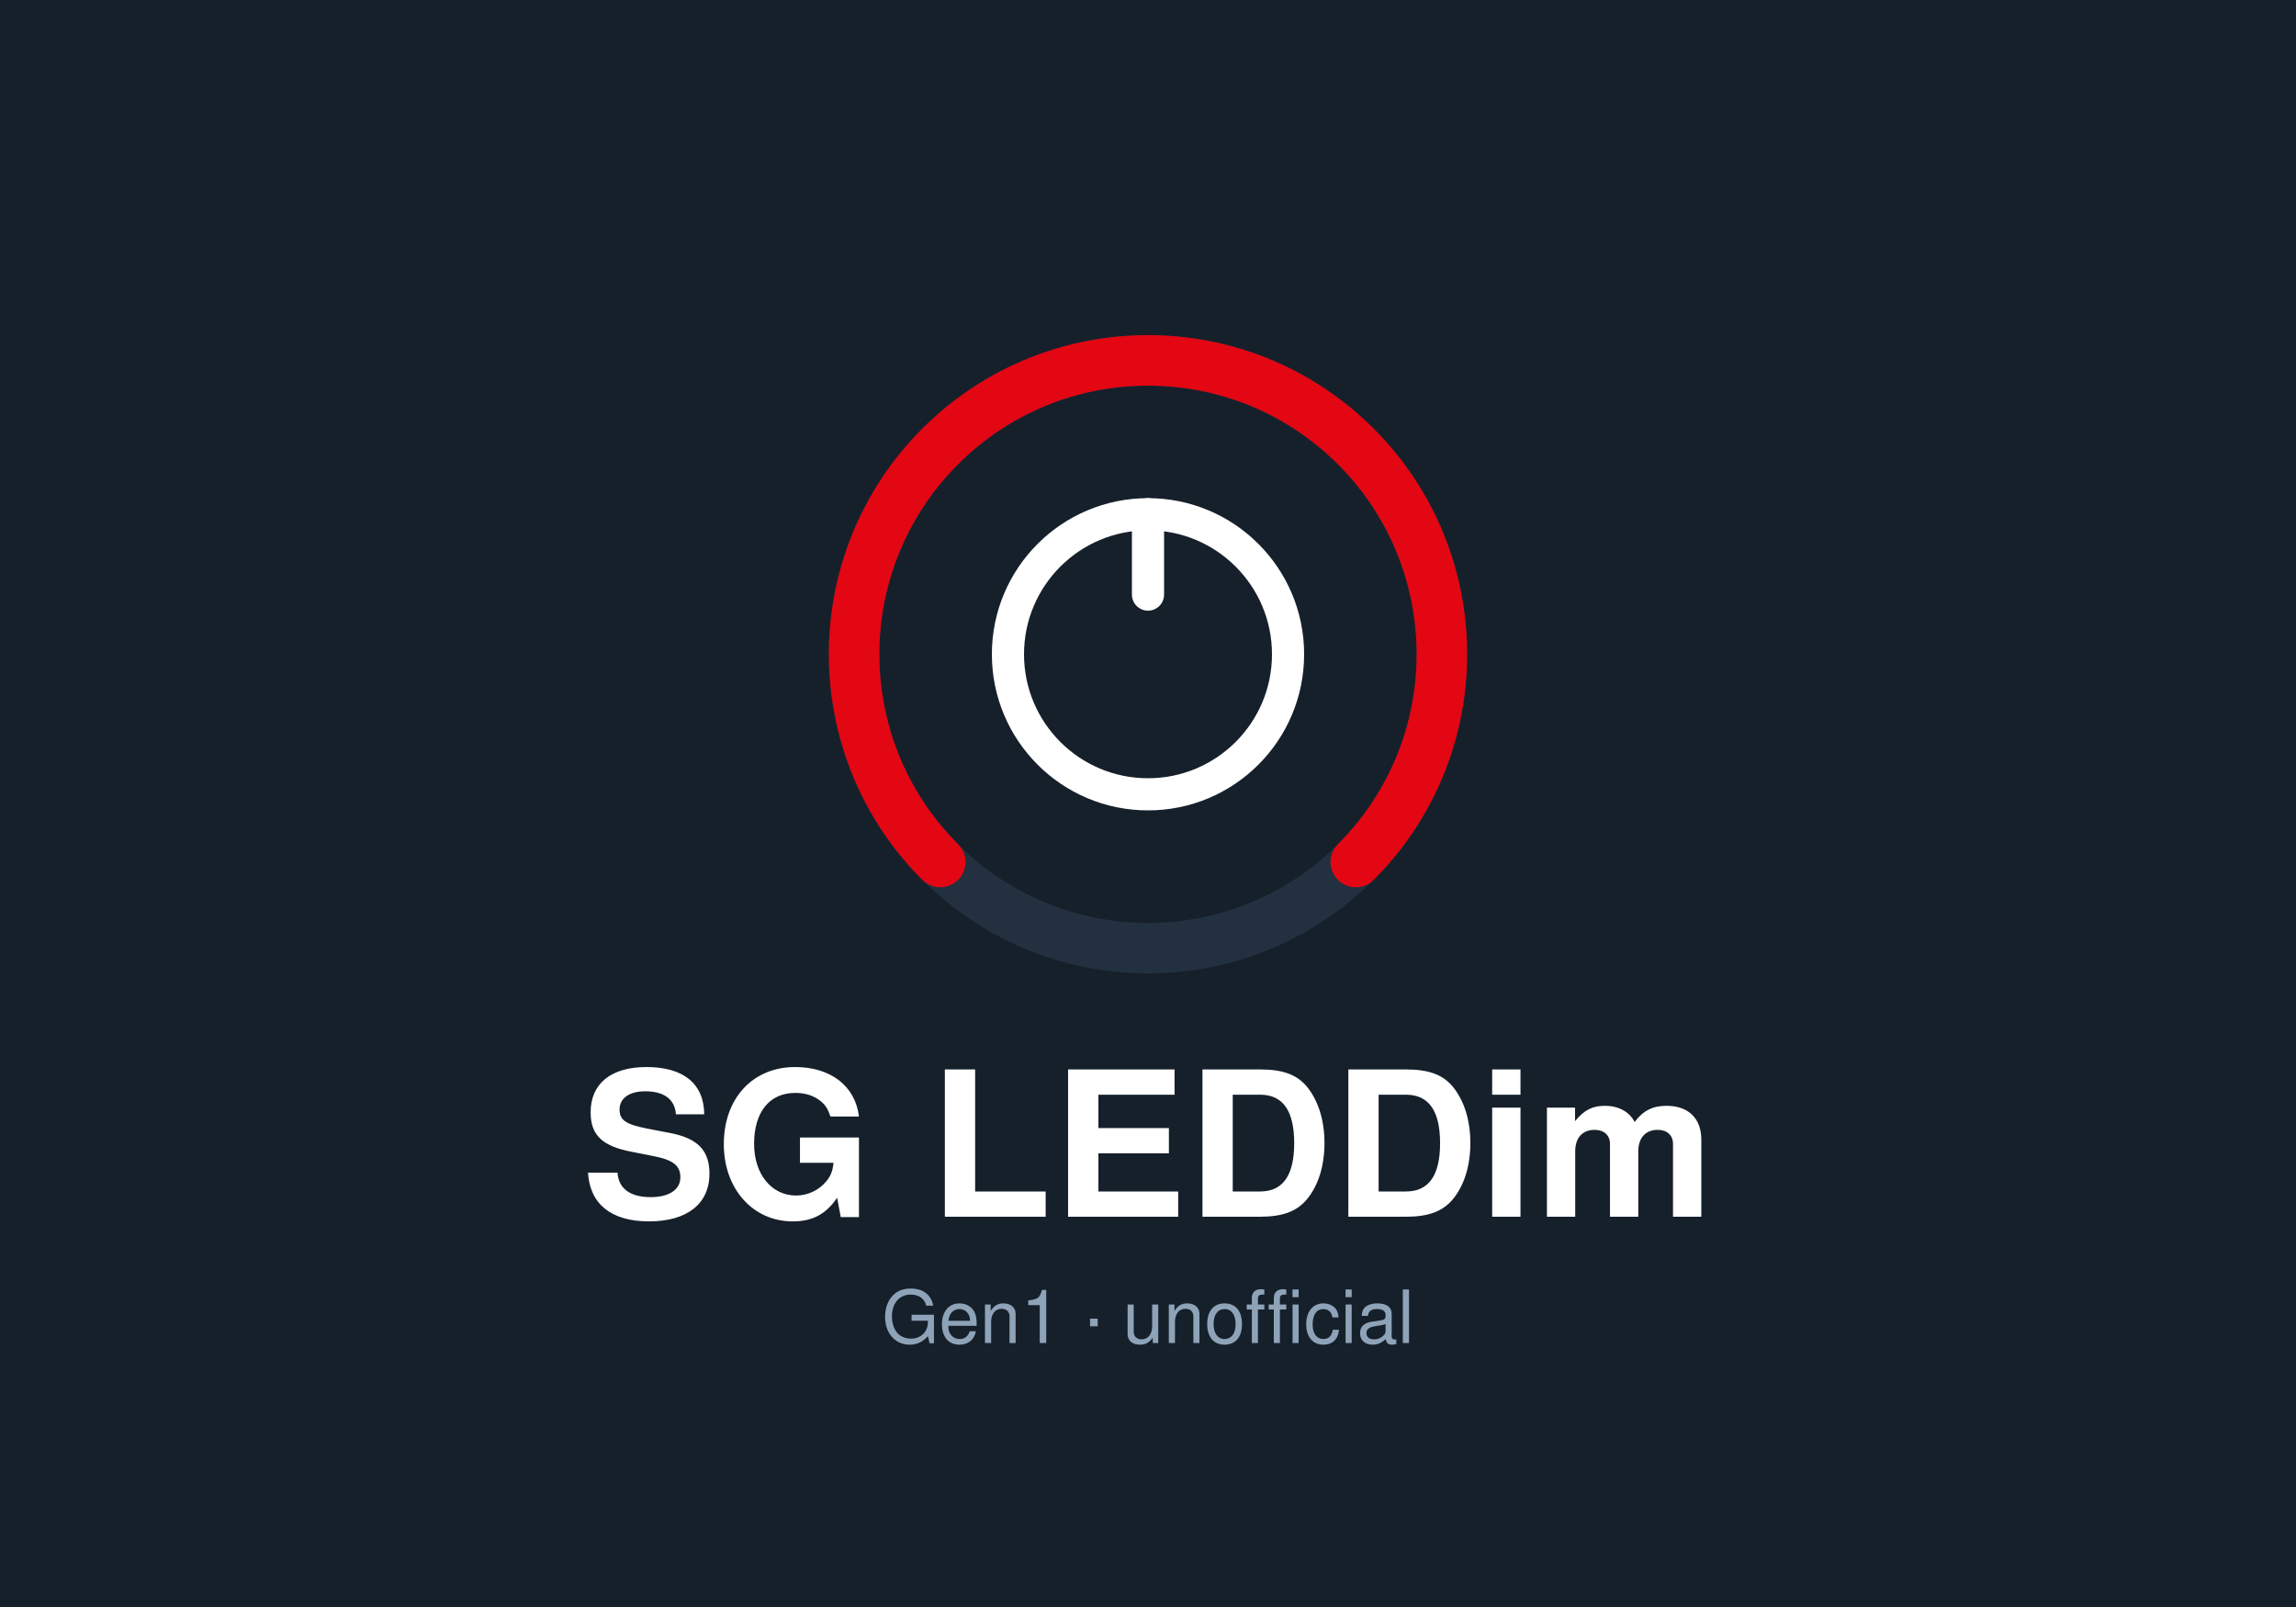
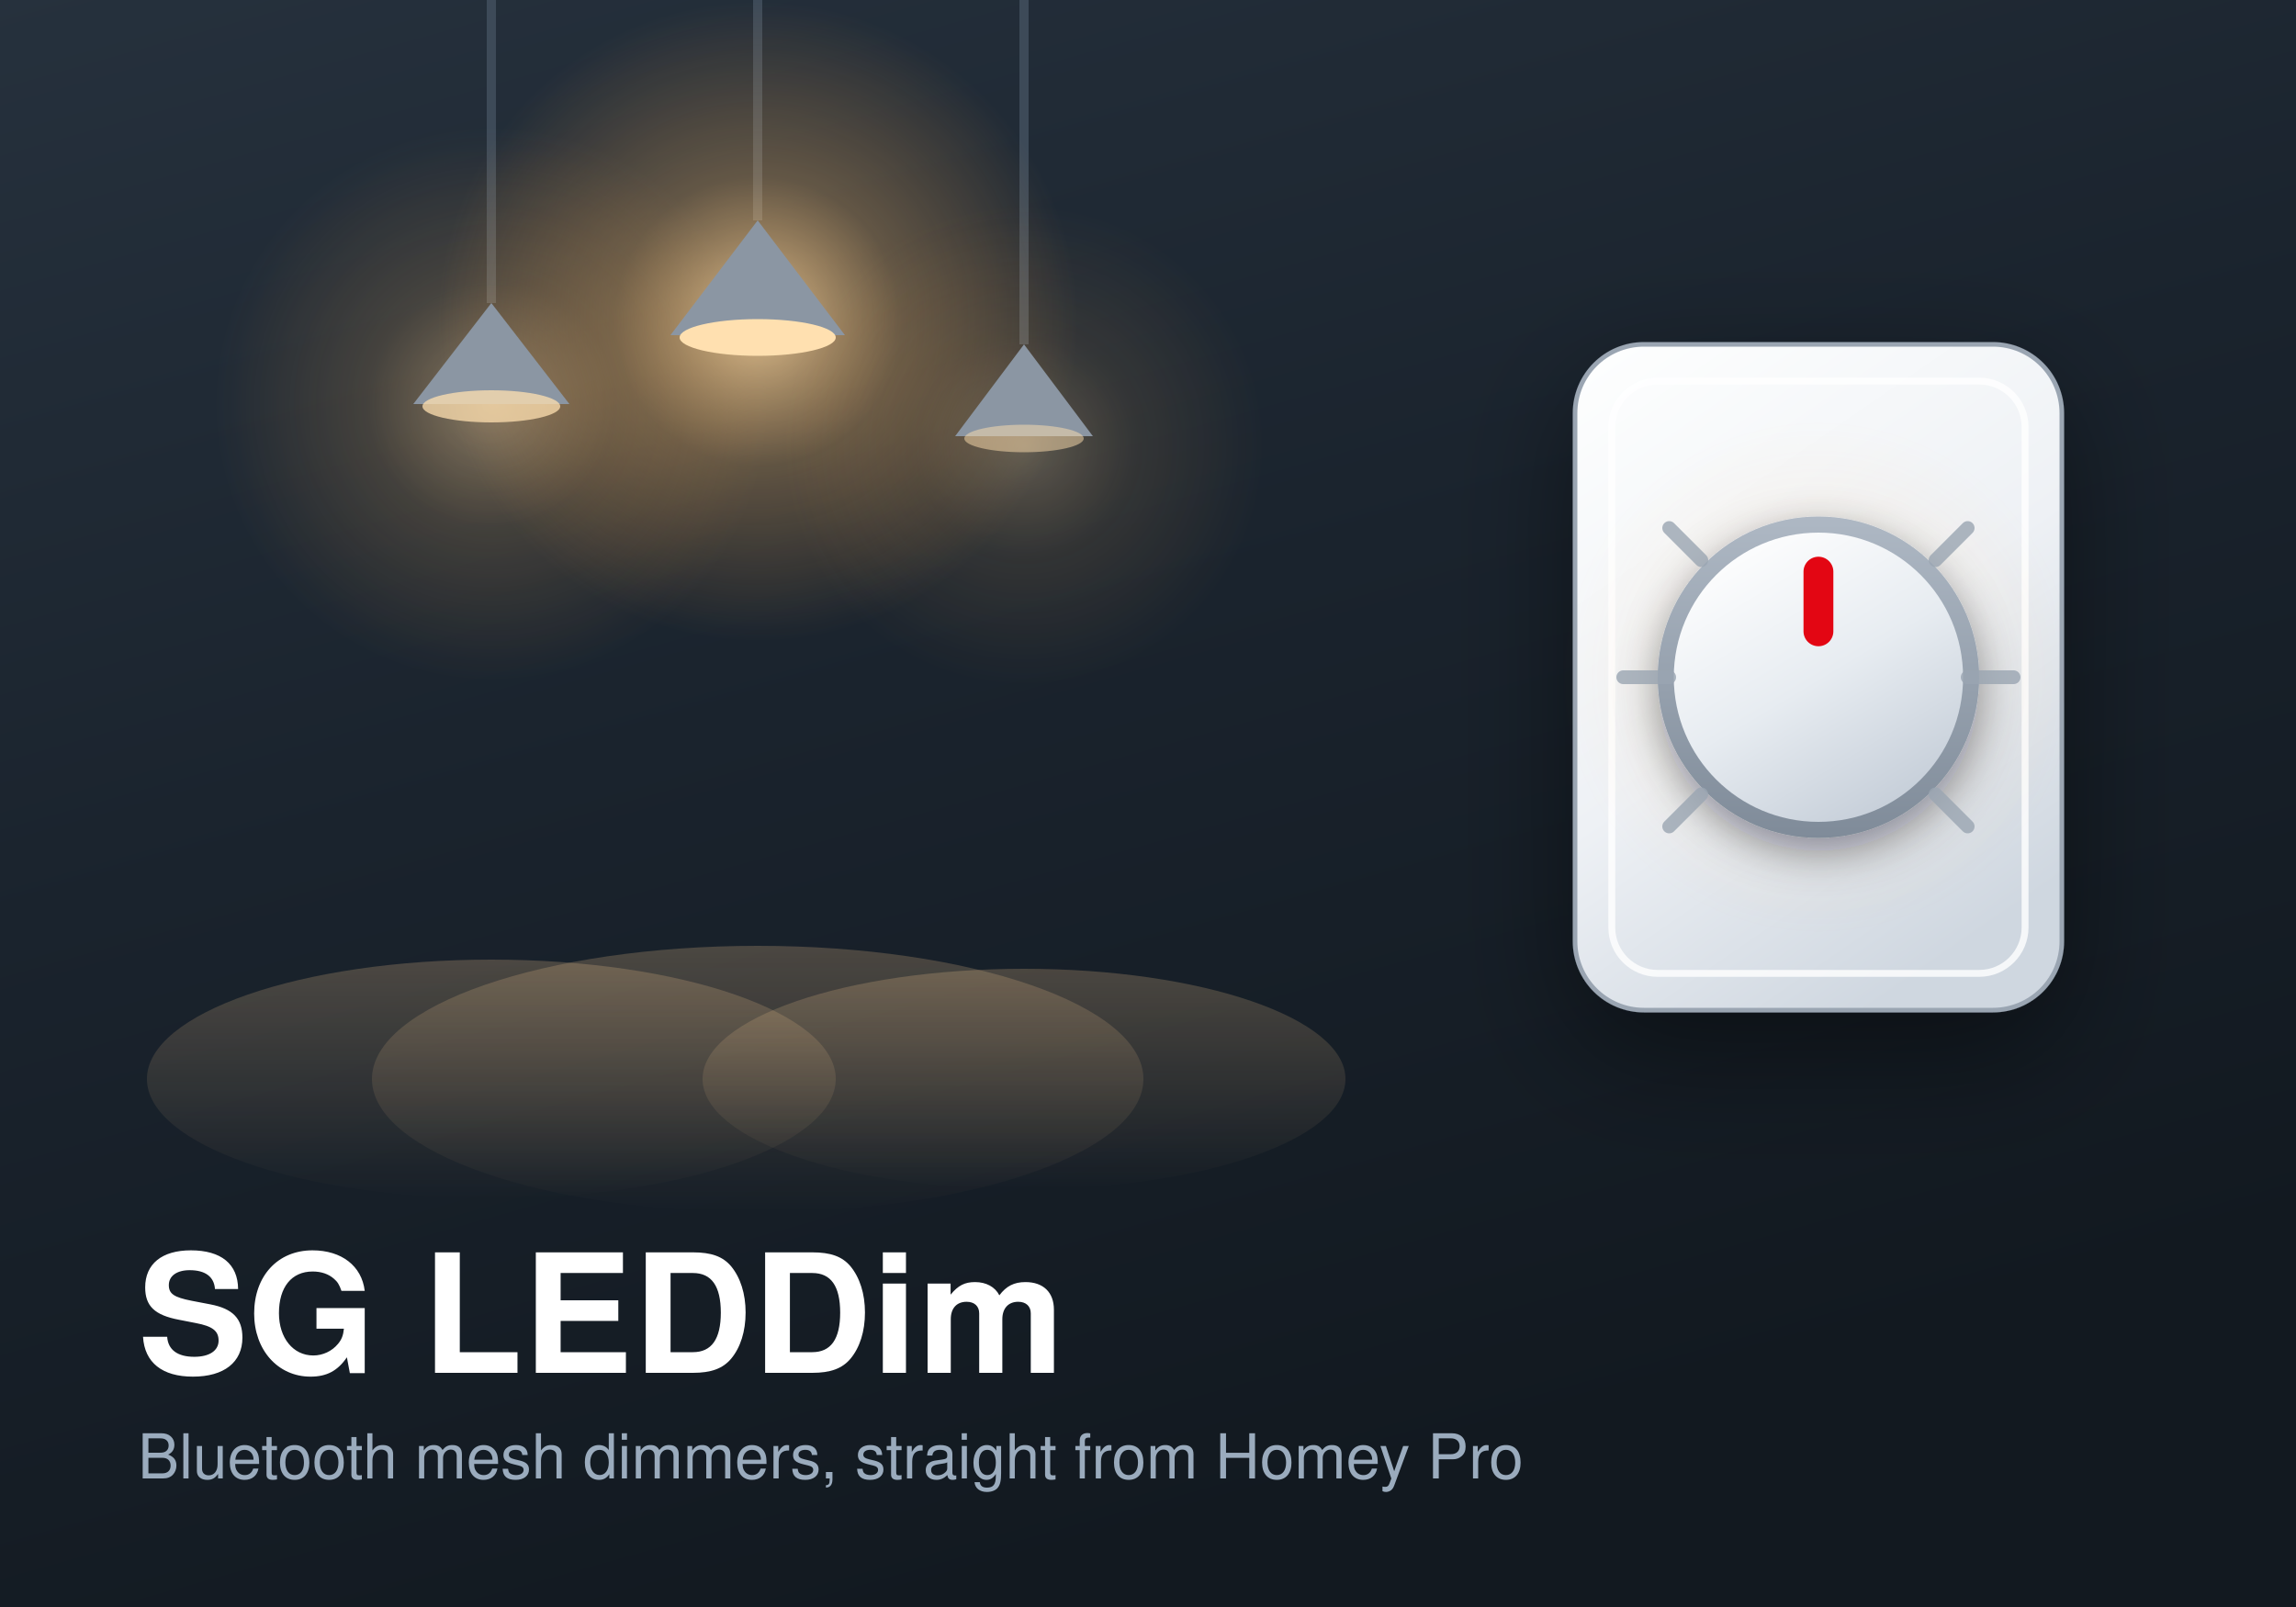
<svg xmlns="http://www.w3.org/2000/svg" width="1000" height="700" viewBox="0 0 1000 700">
-   <rect width="1000" height="700" fill="#16202b" />
-   <g transform="translate(500 285)">
-     <circle r="128" fill="none" stroke="#22303f" stroke-width="22" />
-     <path d="M -90.5 90.5 A 128 128 0 1 1 90.5 90.5" fill="none" stroke="#E30613" stroke-width="22" stroke-linecap="round" />
-     <g fill="none" stroke="#ffffff" stroke-width="14" stroke-linecap="round" stroke-linejoin="round">
-       <circle r="61" />
-       <path d="M 0 -61 V -26" />
-     </g>
+   <defs>
+     <linearGradient id="wall" x1="0" y1="0" x2="0.4" y2="1">
+       <stop offset="0" stop-color="#26313d" />
+       <stop offset="0.5" stop-color="#1a232d" />
+       <stop offset="1" stop-color="#121920" />
+     </linearGradient>
+     <radialGradient id="lamp" cx="0.5" cy="0.5" r="0.5">
+       <stop offset="0" stop-color="#ffd9a0" stop-opacity="0.85" />
+       <stop offset="0.45" stop-color="#ffbe6b" stop-opacity="0.30" />
+       <stop offset="1" stop-color="#ffab4d" stop-opacity="0" />
+     </radialGradient>
+     <linearGradient id="pool" x1="0" y1="0" x2="0" y2="1">
+       <stop offset="0" stop-color="#ffcf94" stop-opacity="0.22" />
+       <stop offset="1" stop-color="#ffcf94" stop-opacity="0" />
+     </linearGradient>
+     <linearGradient id="plateA" x1="0.1" y1="0" x2="0.6" y2="1">
+       <stop offset="0" stop-color="#fdfefe" />
+       <stop offset="0.55" stop-color="#eef1f5" />
+       <stop offset="1" stop-color="#cfd7e0" />
+     </linearGradient>
+     <linearGradient id="knobA" x1="0.2" y1="0" x2="0.8" y2="1">
+       <stop offset="0" stop-color="#ffffff" />
+       <stop offset="0.5" stop-color="#e7ecf1" />
+       <stop offset="1" stop-color="#c2cbd6" />
+     </linearGradient>
+     <linearGradient id="rimA" x1="0" y1="0" x2="0" y2="1">
+       <stop offset="0" stop-color="#aeb8c4" />
+       <stop offset="1" stop-color="#7f8b99" />
+     </linearGradient>
+     <filter id="soft" x="-40%" y="-40%" width="180%" height="180%">
+       <feDropShadow dx="0" dy="18" stdDeviation="26" flood-color="#000000" flood-opacity="0.45" />
+     </filter>
+     <filter id="knobS" x="-50%" y="-50%" width="200%" height="200%">
+       <feDropShadow dx="0" dy="6" stdDeviation="9" flood-color="#0b1016" flood-opacity="0.40" />
+     </filter>
+   </defs>
+   <rect width="1000" height="700" fill="url(#wall)" />
+   <g stroke="#3d4a58" stroke-width="4" fill="none">
+     <path d="M 214 0 V 132" />
+     <path d="M 330 0 V 96" />
+     <path d="M 446 0 V 150" />
  </g>
-   <text x="500" y="530" text-anchor="middle" font-family="Helvetica Neue, Helvetica, Arial, sans-serif" font-size="88" font-weight="600" fill="#ffffff">SG LEDDim</text>
-   <text x="500" y="585" text-anchor="middle" font-family="Helvetica Neue, Helvetica, Arial, sans-serif" font-size="32" fill="#8fa3b8">Gen1 · unofficial</text>
+   <g>
+     <ellipse cx="214" cy="470" rx="150" ry="52" fill="url(#pool)" />
+     <ellipse cx="330" cy="470" rx="168" ry="58" fill="url(#pool)" />
+     <ellipse cx="446" cy="470" rx="140" ry="48" fill="url(#pool)" />
+   </g>
+   <circle cx="214" cy="176" r="120" fill="url(#lamp)" opacity="0.55" />
+   <circle cx="330" cy="140" r="140" fill="url(#lamp)" />
+   <circle cx="446" cy="194" r="105" fill="url(#lamp)" opacity="0.35" />
+   <g fill="#8b96a3">
+     <path d="M 214 132 l -34 44 h 68 z" />
+     <path d="M 330 96 l -38 50 h 76 z" />
+     <path d="M 446 150 l -30 40 h 60 z" />
+   </g>
+   <g fill="#ffe0b0">
+     <ellipse cx="214" cy="177" rx="30" ry="7" opacity="0.75" />
+     <ellipse cx="330" cy="147" rx="34" ry="8" />
+     <ellipse cx="446" cy="191" rx="26" ry="6" opacity="0.5" />
+   </g>
+   <g filter="url(#soft)">
+     <rect x="686" y="150" width="212" height="290" rx="30" fill="url(#plateA)" stroke="#9aa5b2" stroke-width="2" />
+     <rect x="702" y="166" width="180" height="258" rx="20" fill="none" stroke="#ffffff" stroke-width="3" opacity="0.8" />
+   </g>
+   <circle cx="792" cy="295" r="112" fill="url(#lamp)" opacity="0.28" />
+   <g filter="url(#knobS)">
+     <circle cx="792" cy="295" r="70" fill="url(#rimA)" />
+     <circle cx="792" cy="295" r="63" fill="url(#knobA)" />
+   </g>
+   <path d="M 792 249 V 275" stroke="#E30613" stroke-width="13" stroke-linecap="round" />
+   <g stroke="#9aa5b2" stroke-width="6" stroke-linecap="round" opacity="0.8">
+     <path d="M 727 360 L 741 346" />
+     <path d="M 707 295 H 727" />
+     <path d="M 727 230 L 741 244" />
+     <path d="M 857 230 L 843 244" />
+     <path d="M 877 295 H 857" />
+     <path d="M 857 360 L 843 346" />
+   </g>
+   <text x="60" y="598" font-family="Helvetica Neue, Helvetica, Arial, sans-serif" font-size="72" font-weight="600" fill="#ffffff">SG LEDDim</text>
+   <text x="60" y="644" font-family="Helvetica Neue, Helvetica, Arial, sans-serif" font-size="27" fill="#9aabbd">Bluetooth mesh dimmers, straight from Homey Pro</text>
</svg>
